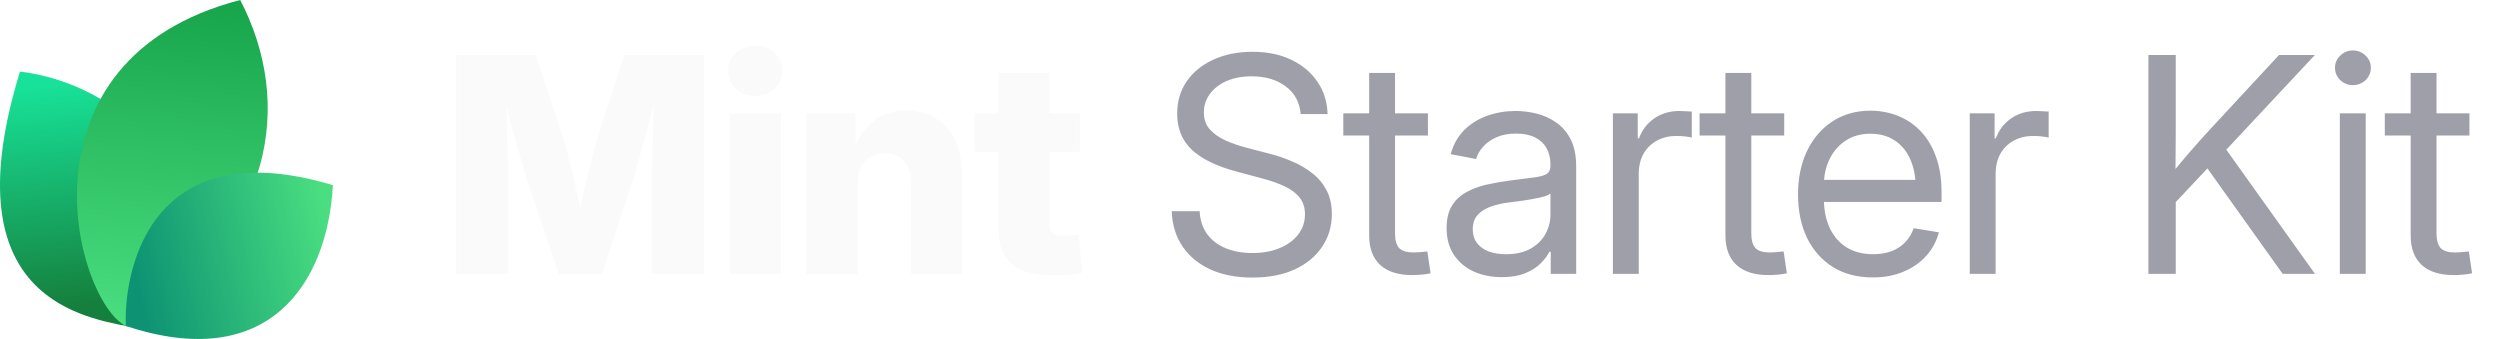
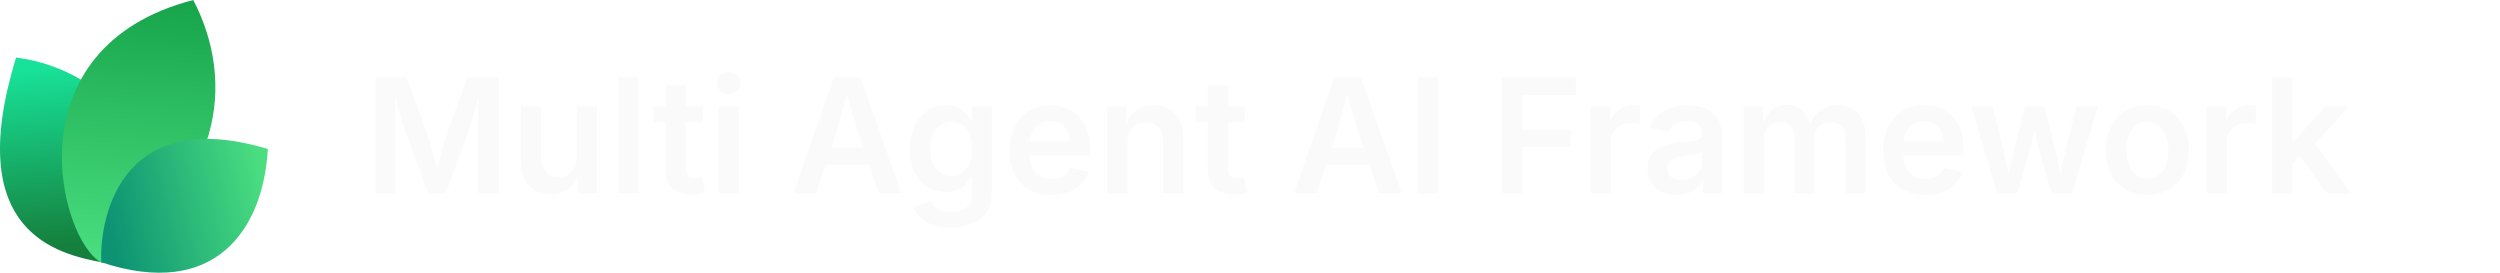
- <svg xmlns="http://www.w3.org/2000/svg" width="177" height="24" viewBox="0 0 177 24" fill="none">
-   <path d="M9.061 23.108C5.268 22.377 -3.391 20.627 1.417 5.064C9.634 6.099 16.973 14.064 9.061 23.108Z" fill="url(#paint0_linear_17557_2145)" />
-   <path d="M8.919 23.094C5.276 21.222 0.784 4.209 17.007 0C20.757 7.193 19.621 16.545 8.919 23.094Z" fill="url(#paint1_linear_17557_2145)" />
-   <path d="M8.914 23.079C8.735 19.882 10.159 9.085 23.57 13.111C23.181 20.123 18.984 26.418 8.914 23.079Z" fill="url(#paint2_linear_17557_2145)" />
-   <path d="M32.301 19.392V3.894H37.938L39.925 9.948C40.036 10.315 40.164 10.787 40.31 11.362C40.462 11.938 40.611 12.552 40.757 13.204C40.91 13.855 41.048 14.483 41.173 15.086C41.305 15.682 41.412 16.192 41.495 16.615H40.695C40.771 16.192 40.871 15.682 40.996 15.086C41.128 14.49 41.267 13.866 41.412 13.214C41.565 12.562 41.714 11.948 41.86 11.373C42.005 10.79 42.133 10.315 42.244 9.948L44.2 3.894H49.848V19.392H46.166V12.704C46.166 12.357 46.173 11.917 46.187 11.383C46.2 10.849 46.214 10.27 46.228 9.646C46.249 9.022 46.266 8.391 46.28 7.753C46.301 7.115 46.311 6.519 46.311 5.964H46.623C46.485 6.561 46.332 7.181 46.166 7.826C45.999 8.471 45.833 9.102 45.666 9.719C45.507 10.336 45.351 10.901 45.198 11.414C45.053 11.928 44.928 12.357 44.824 12.704L42.608 19.392H39.561L37.314 12.704C37.203 12.357 37.072 11.928 36.919 11.414C36.773 10.901 36.614 10.34 36.441 9.729C36.274 9.112 36.104 8.481 35.931 7.836C35.764 7.192 35.608 6.567 35.463 5.964H35.827C35.834 6.512 35.844 7.105 35.858 7.743C35.872 8.374 35.886 9.005 35.9 9.636C35.92 10.26 35.938 10.839 35.952 11.373C35.965 11.907 35.972 12.351 35.972 12.704V19.392H32.301ZM51.668 19.392V8.024H55.288V19.392H51.668ZM53.468 6.786C52.927 6.786 52.473 6.616 52.105 6.276C51.738 5.93 51.554 5.507 51.554 5.007C51.554 4.508 51.738 4.088 52.105 3.749C52.473 3.409 52.927 3.239 53.468 3.239C54.009 3.239 54.463 3.409 54.83 3.749C55.198 4.082 55.382 4.501 55.382 5.007C55.382 5.507 55.198 5.93 54.83 6.276C54.463 6.616 54.009 6.786 53.468 6.786ZM60.708 13.027V19.392H57.088V8.024H60.551L60.593 10.967H60.281C60.593 10.024 61.061 9.268 61.685 8.7C62.309 8.124 63.138 7.836 64.171 7.836C64.975 7.836 65.672 8.017 66.262 8.377C66.851 8.731 67.302 9.234 67.614 9.885C67.933 10.537 68.092 11.307 68.092 12.194V19.392H64.483V12.912C64.483 12.26 64.32 11.754 63.994 11.394C63.675 11.033 63.221 10.853 62.632 10.853C62.25 10.853 61.914 10.936 61.623 11.102C61.332 11.269 61.106 11.515 60.947 11.841C60.787 12.16 60.708 12.555 60.708 13.027ZM76.456 8.024V10.749H69.008V8.024H76.456ZM70.683 5.163H74.292V15.783C74.292 16.102 74.361 16.334 74.5 16.48C74.646 16.625 74.899 16.698 75.259 16.698C75.405 16.698 75.596 16.688 75.831 16.667C76.074 16.646 76.251 16.629 76.362 16.615L76.632 19.309C76.313 19.378 75.963 19.427 75.582 19.455C75.207 19.482 74.836 19.496 74.469 19.496C73.2 19.496 72.25 19.222 71.619 18.674C70.995 18.127 70.683 17.308 70.683 16.22V5.163Z" fill="#FAFAFA" />
-   <path d="M88.667 19.652C87.523 19.652 86.528 19.458 85.682 19.07C84.843 18.681 84.188 18.137 83.716 17.437C83.245 16.736 82.992 15.908 82.957 14.951H84.933C84.968 15.596 85.148 16.14 85.474 16.584C85.8 17.021 86.24 17.354 86.795 17.582C87.35 17.804 87.974 17.915 88.667 17.915C89.388 17.915 90.026 17.801 90.581 17.572C91.143 17.343 91.583 17.024 91.902 16.615C92.228 16.199 92.391 15.717 92.391 15.169C92.391 14.698 92.266 14.306 92.017 13.994C91.767 13.675 91.413 13.408 90.956 13.193C90.498 12.978 89.954 12.787 89.323 12.621L87.502 12.132C86.123 11.765 85.082 11.255 84.382 10.603C83.689 9.944 83.342 9.095 83.342 8.055C83.342 7.174 83.571 6.404 84.028 5.746C84.486 5.087 85.117 4.577 85.921 4.217C86.726 3.849 87.645 3.666 88.678 3.666C89.718 3.666 90.63 3.853 91.413 4.227C92.204 4.602 92.824 5.122 93.275 5.787C93.726 6.446 93.965 7.209 93.993 8.076H92.089C92.013 7.23 91.656 6.574 91.018 6.11C90.387 5.638 89.586 5.403 88.615 5.403C87.95 5.403 87.36 5.513 86.847 5.735C86.341 5.957 85.946 6.262 85.661 6.651C85.377 7.032 85.235 7.469 85.235 7.961C85.235 8.447 85.377 8.849 85.661 9.168C85.946 9.48 86.317 9.74 86.774 9.948C87.232 10.149 87.724 10.319 88.251 10.457L89.884 10.884C90.439 11.023 90.977 11.206 91.496 11.435C92.023 11.657 92.495 11.934 92.911 12.267C93.334 12.593 93.67 12.995 93.92 13.474C94.17 13.945 94.294 14.504 94.294 15.149C94.294 16.015 94.066 16.788 93.608 17.468C93.157 18.148 92.512 18.681 91.673 19.07C90.834 19.458 89.832 19.652 88.667 19.652ZM101.097 8.024V9.594H95.106V8.024H101.097ZM96.937 5.163H98.767V16.521C98.767 17 98.865 17.347 99.059 17.562C99.26 17.77 99.6 17.874 100.078 17.874C100.21 17.874 100.366 17.867 100.546 17.853C100.733 17.832 100.903 17.815 101.056 17.801L101.285 19.351C101.097 19.392 100.886 19.423 100.65 19.444C100.414 19.465 100.189 19.475 99.974 19.475C98.996 19.475 98.244 19.236 97.717 18.758C97.197 18.272 96.937 17.579 96.937 16.677V5.163ZM106.33 19.621C105.595 19.621 104.932 19.489 104.343 19.226C103.754 18.955 103.285 18.564 102.939 18.05C102.592 17.53 102.419 16.896 102.419 16.147C102.419 15.495 102.547 14.965 102.804 14.556C103.06 14.146 103.403 13.828 103.833 13.599C104.263 13.363 104.742 13.186 105.269 13.068C105.796 12.95 106.333 12.857 106.881 12.787C107.574 12.69 108.132 12.617 108.555 12.569C108.978 12.52 109.287 12.441 109.481 12.33C109.675 12.212 109.772 12.014 109.772 11.737V11.654C109.772 11.203 109.679 10.815 109.492 10.489C109.311 10.163 109.041 9.91 108.68 9.729C108.32 9.549 107.872 9.459 107.338 9.459C106.805 9.459 106.34 9.546 105.945 9.719C105.556 9.892 105.241 10.118 104.998 10.395C104.755 10.665 104.593 10.953 104.509 11.258L102.71 10.915C102.897 10.222 103.22 9.65 103.677 9.199C104.135 8.748 104.679 8.412 105.31 8.19C105.941 7.968 106.607 7.857 107.307 7.857C107.8 7.857 108.295 7.92 108.795 8.044C109.301 8.169 109.765 8.381 110.188 8.679C110.611 8.97 110.951 9.369 111.208 9.875C111.464 10.374 111.593 11.005 111.593 11.768V19.392H109.793V17.822H109.7C109.568 18.085 109.363 18.359 109.086 18.643C108.809 18.921 108.444 19.153 107.994 19.34C107.543 19.527 106.988 19.621 106.33 19.621ZM106.621 17.998C107.321 17.998 107.904 17.867 108.368 17.603C108.84 17.333 109.19 16.986 109.419 16.563C109.654 16.133 109.772 15.682 109.772 15.211V13.692C109.703 13.769 109.554 13.841 109.325 13.911C109.096 13.973 108.829 14.032 108.524 14.088C108.226 14.143 107.921 14.192 107.609 14.233C107.304 14.275 107.033 14.309 106.798 14.337C106.354 14.393 105.938 14.49 105.549 14.628C105.168 14.76 104.86 14.954 104.624 15.211C104.388 15.467 104.27 15.811 104.27 16.241C104.27 16.615 104.367 16.934 104.561 17.198C104.762 17.461 105.04 17.662 105.393 17.801C105.747 17.933 106.156 17.998 106.621 17.998ZM114.193 19.392V8.024H115.951V9.792H116.045C116.253 9.209 116.61 8.741 117.116 8.388C117.622 8.034 118.219 7.857 118.905 7.857C119.058 7.857 119.217 7.864 119.384 7.878C119.55 7.885 119.682 7.892 119.779 7.899V9.74C119.716 9.719 119.578 9.695 119.363 9.667C119.155 9.639 118.922 9.625 118.666 9.625C118.174 9.625 117.726 9.733 117.324 9.948C116.922 10.163 116.603 10.471 116.367 10.874C116.138 11.276 116.024 11.758 116.024 12.319V19.392H114.193ZM126.322 8.024V9.594H120.33V8.024H126.322ZM122.161 5.163H123.992V16.521C123.992 17 124.089 17.347 124.283 17.562C124.484 17.77 124.824 17.874 125.302 17.874C125.434 17.874 125.59 17.867 125.77 17.853C125.958 17.832 126.127 17.815 126.28 17.801L126.509 19.351C126.322 19.392 126.11 19.423 125.874 19.444C125.639 19.465 125.413 19.475 125.198 19.475C124.221 19.475 123.468 19.236 122.941 18.758C122.421 18.272 122.161 17.579 122.161 16.677V5.163ZM132.604 19.642C131.502 19.642 130.555 19.396 129.765 18.903C128.974 18.404 128.364 17.714 127.934 16.834C127.511 15.946 127.3 14.927 127.3 13.775C127.3 12.611 127.511 11.584 127.934 10.697C128.364 9.802 128.964 9.102 129.734 8.596C130.51 8.089 131.408 7.836 132.428 7.836C133.1 7.836 133.738 7.954 134.341 8.19C134.952 8.426 135.489 8.783 135.954 9.261C136.425 9.74 136.793 10.343 137.056 11.071C137.327 11.792 137.462 12.645 137.462 13.63V14.296H128.433V12.735H136.463L135.631 13.297C135.631 12.541 135.506 11.876 135.257 11.3C135.007 10.725 134.643 10.277 134.165 9.958C133.686 9.632 133.107 9.469 132.428 9.469C131.748 9.469 131.162 9.632 130.67 9.958C130.177 10.284 129.796 10.725 129.526 11.279C129.262 11.827 129.13 12.441 129.13 13.12V14.046C129.13 14.864 129.273 15.572 129.557 16.168C129.841 16.757 130.243 17.211 130.763 17.53C131.283 17.842 131.901 17.998 132.615 17.998C133.093 17.998 133.523 17.929 133.905 17.79C134.293 17.645 134.619 17.433 134.882 17.156C135.153 16.879 135.354 16.546 135.486 16.157L137.275 16.449C137.108 17.08 136.81 17.634 136.38 18.113C135.95 18.591 135.413 18.966 134.768 19.236C134.123 19.507 133.402 19.642 132.604 19.642ZM139.459 19.392V8.024H141.217V9.792H141.311C141.519 9.209 141.876 8.741 142.382 8.388C142.888 8.034 143.485 7.857 144.171 7.857C144.324 7.857 144.483 7.864 144.649 7.878C144.816 7.885 144.948 7.892 145.045 7.899V9.74C144.982 9.719 144.844 9.695 144.629 9.667C144.421 9.639 144.188 9.625 143.932 9.625C143.439 9.625 142.992 9.733 142.59 9.948C142.188 10.163 141.869 10.471 141.633 10.874C141.404 11.276 141.29 11.758 141.29 12.319V19.392H139.459ZM153.429 14.961V12.715C153.783 12.257 154.136 11.82 154.49 11.404C154.844 10.981 155.204 10.565 155.572 10.156C155.939 9.74 156.314 9.327 156.695 8.918L161.355 3.894H163.893L157.277 10.967H157.184L153.429 14.961ZM152.108 19.392V3.894H154.043V9.241L154.022 12.559L154.043 13.505V19.392H152.108ZM161.615 19.392L155.967 11.477L157.173 9.969L163.903 19.392H161.615ZM165.661 19.392V8.024H167.492V19.392H165.661ZM166.587 6.027C166.24 6.027 165.942 5.909 165.692 5.673C165.443 5.43 165.318 5.139 165.318 4.799C165.318 4.459 165.443 4.172 165.692 3.936C165.942 3.693 166.24 3.572 166.587 3.572C166.934 3.572 167.232 3.693 167.482 3.936C167.731 4.172 167.856 4.459 167.856 4.799C167.856 5.139 167.731 5.43 167.482 5.673C167.232 5.909 166.934 6.027 166.587 6.027ZM174.836 8.024V9.594H168.844V8.024H174.836ZM170.675 5.163H172.506V16.521C172.506 17 172.603 17.347 172.797 17.562C172.998 17.77 173.338 17.874 173.816 17.874C173.948 17.874 174.104 17.867 174.284 17.853C174.472 17.832 174.641 17.815 174.794 17.801L175.023 19.351C174.836 19.392 174.624 19.423 174.388 19.444C174.153 19.465 173.927 19.475 173.712 19.475C172.735 19.475 171.982 19.236 171.455 18.758C170.935 18.272 170.675 17.579 170.675 16.677V5.163Z" fill="#9F9FA9" />
+ <svg xmlns="http://www.w3.org/2000/svg" width="220" height="24" viewBox="0 0 220 24" fill="none">
+   <path d="M9.061 23.108C5.268 22.377 -3.391 20.627 1.417 5.064C9.634 6.099 16.973 14.064 9.061 23.108Z" fill="url(#paint0_linear)" />
+   <path d="M8.919 23.094C5.276 21.222 0.784 4.209 17.007 0C20.757 7.193 19.621 16.545 8.919 23.094Z" fill="url(#paint1_linear)" />
+   <path d="M8.914 23.079C8.735 19.882 10.159 9.085 23.57 13.111C23.181 20.123 18.984 26.418 8.914 23.079Z" fill="url(#paint2_linear)" />
+   <text x="32" y="17" font-family="Inter, system-ui, sans-serif" font-size="14" font-weight="600" fill="#FAFAFA">Multi Agent AI Framework</text>
  <defs>
-     <linearGradient id="paint0_linear_17557_2145" x1="3.776" y1="5.916" x2="5.232" y2="21.559" gradientUnits="userSpaceOnUse">
+     <linearGradient id="paint0_linear" x1="3.776" y1="5.916" x2="5.232" y2="21.559" gradientUnits="userSpaceOnUse">
      <stop stop-color="#18E299" />
      <stop offset="1" stop-color="#15803D" />
    </linearGradient>
-     <linearGradient id="paint1_linear_17557_2145" x1="12.171" y1="-0.718" x2="10.19" y2="22.983" gradientUnits="userSpaceOnUse">
+     <linearGradient id="paint1_linear" x1="12.171" y1="-0.718" x2="10.19" y2="22.983" gradientUnits="userSpaceOnUse">
      <stop stop-color="#16A34A" />
      <stop offset="1" stop-color="#4ADE80" />
    </linearGradient>
-     <linearGradient id="paint2_linear_17557_2145" x1="23.133" y1="15.353" x2="9.338" y2="18.52" gradientUnits="userSpaceOnUse">
+     <linearGradient id="paint2_linear" x1="23.133" y1="15.353" x2="9.338" y2="18.52" gradientUnits="userSpaceOnUse">
      <stop stop-color="#4ADE80" />
      <stop offset="1" stop-color="#0D9373" />
    </linearGradient>
  </defs>
</svg>
